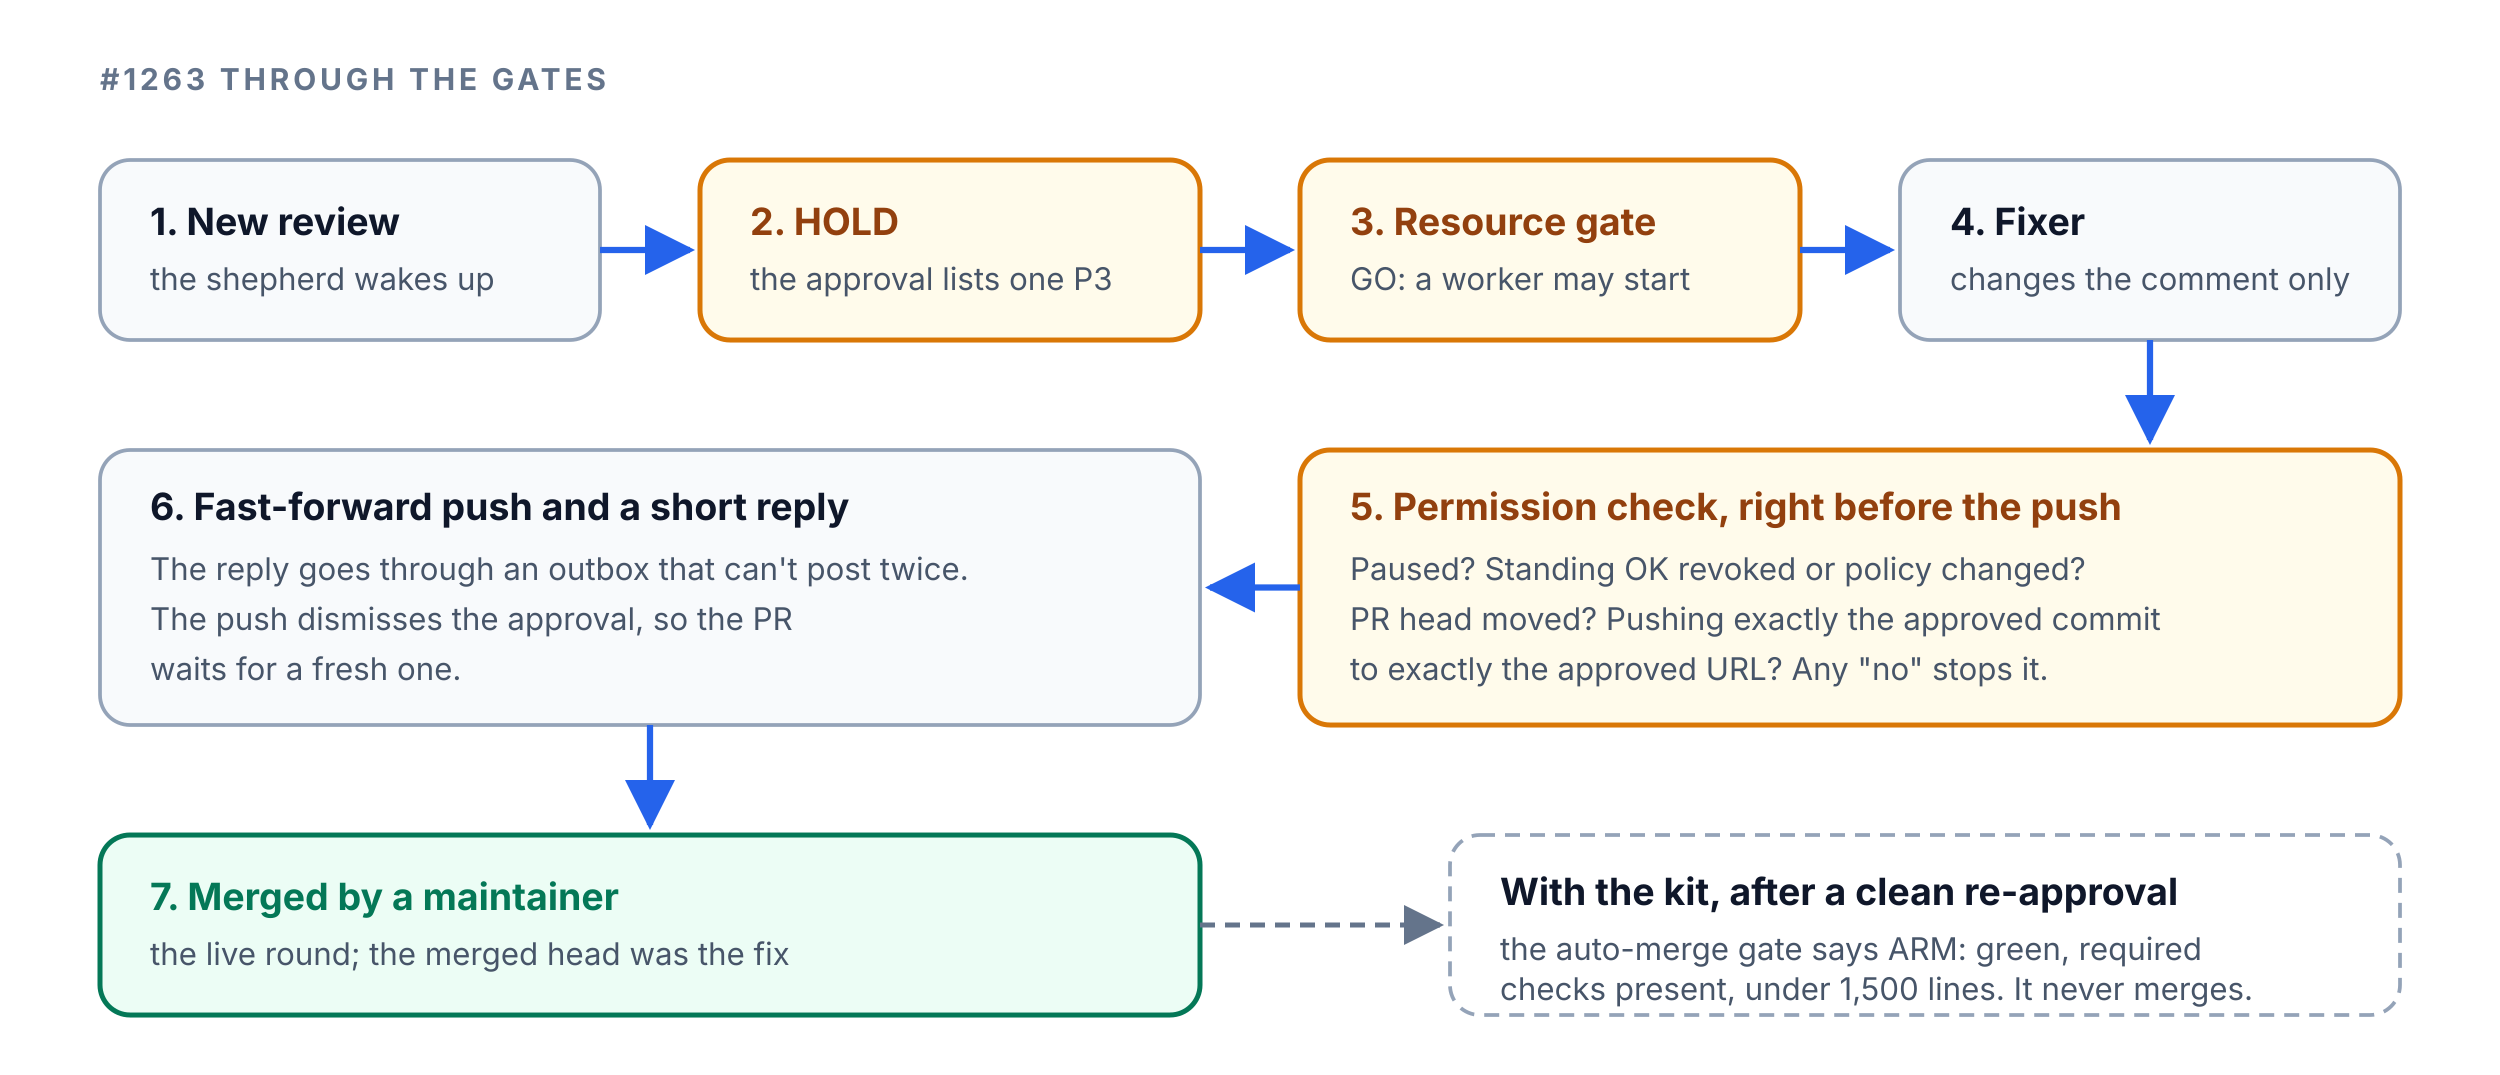
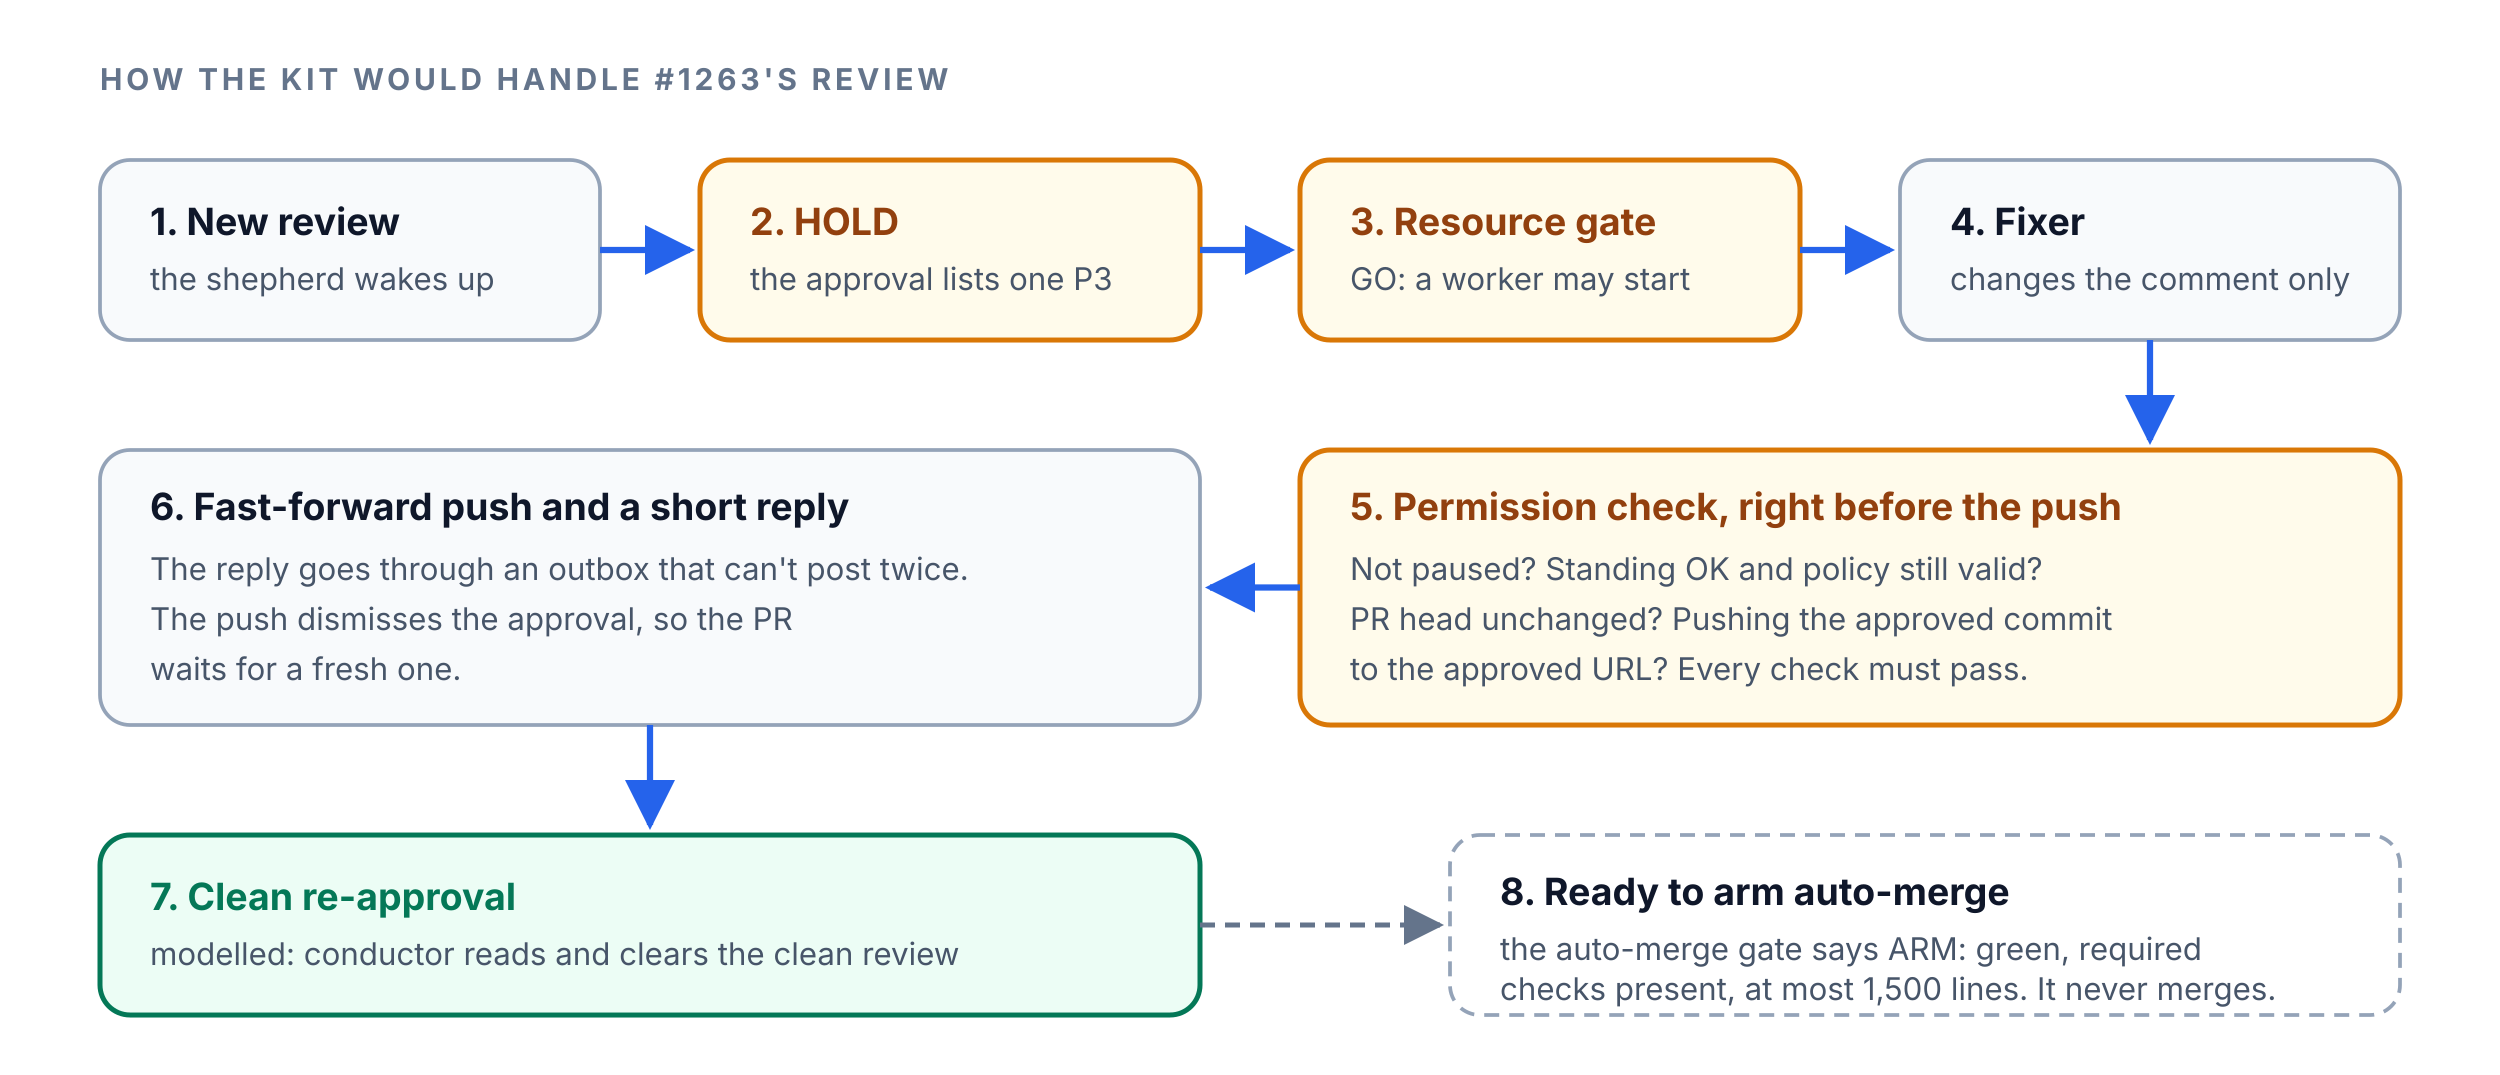
<svg xmlns="http://www.w3.org/2000/svg" width="1000" height="430" viewBox="0 0 1000 430" role="img" aria-labelledby="title desc">
  <defs>
    <marker id="arrow" viewBox="0 0 10 10" refX="9" refY="5" markerWidth="8" markerHeight="8" orient="auto">
      <path d="M0 0L10 5L0 10Z" fill="#2563eb" />
    </marker>
    <marker id="arrow-grey" viewBox="0 0 10 10" refX="9" refY="5" markerWidth="8" markerHeight="8" orient="auto">
      <path d="M0 0L10 5L0 10Z" fill="#64748b" />
    </marker>
    <style>
      text { font-family: -apple-system, BlinkMacSystemFont, "Segoe UI", sans-serif; }
      .eyebrow { font-size: 12px; font-weight: 700; letter-spacing: 1.5px; fill: #64748b; }
      .step { font-size: 15px; font-weight: 700; fill: #0f172a; }
      .copy { font-size: 12.5px; fill: #475569; }
      .gate { font-size: 15px; font-weight: 700; fill: #92400e; }
      .done { font-size: 15px; font-weight: 700; fill: #047857; }
    </style>
  </defs>
  <rect width="1000" height="430" fill="#ffffff" />
-   <text class="eyebrow" x="40" y="36">#1263 THROUGH THE GATES</text>
+   <text class="eyebrow" x="40" y="36">HOW THE KIT WOULD HANDLE #1263'S REVIEW</text>
  <rect x="40" y="64" width="200" height="72" rx="12" fill="#f8fafc" stroke="#94a3b8" stroke-width="1.5" />
  <text class="step" x="60" y="94">1. New review</text>
  <text class="copy" x="60" y="116">the shepherd wakes up</text>
  <rect x="280" y="64" width="200" height="72" rx="12" fill="#fffbeb" stroke="#d97706" stroke-width="2" />
  <text class="gate" x="300" y="94">2. HOLD</text>
  <text class="copy" x="300" y="116">the approval lists one P3</text>
  <rect x="520" y="64" width="200" height="72" rx="12" fill="#fffbeb" stroke="#d97706" stroke-width="2" />
  <text class="gate" x="540" y="94">3. Resource gate</text>
  <text class="copy" x="540" y="116">GO: a worker may start</text>
  <rect x="760" y="64" width="200" height="72" rx="12" fill="#f8fafc" stroke="#94a3b8" stroke-width="1.5" />
  <text class="step" x="780" y="94">4. Fixer</text>
  <text class="copy" x="780" y="116">changes the comment only</text>
  <path d="M240 100H276" fill="none" stroke="#2563eb" stroke-width="2.5" marker-end="url(#arrow)" />
  <path d="M480 100H516" fill="none" stroke="#2563eb" stroke-width="2.5" marker-end="url(#arrow)" />
  <path d="M720 100H756" fill="none" stroke="#2563eb" stroke-width="2.5" marker-end="url(#arrow)" />
  <path d="M860 136V176" fill="none" stroke="#2563eb" stroke-width="2.5" marker-end="url(#arrow)" />
  <rect x="520" y="180" width="440" height="110" rx="12" fill="#fffbeb" stroke="#d97706" stroke-width="2" />
  <text class="gate" x="540" y="208">5. Permission check, right before the push</text>
-   <text class="copy" x="540" y="232">Paused? Standing OK revoked or policy changed?</text>
-   <text class="copy" x="540" y="252">PR head moved? Pushing exactly the approved commit</text>
-   <text class="copy" x="540" y="272">to exactly the approved URL? Any "no" stops it.</text>
+   <text class="copy" x="540" y="232">Not paused? Standing OK and policy still valid?</text>
+   <text class="copy" x="540" y="252">PR head unchanged? Pushing the approved commit</text>
+   <text class="copy" x="540" y="272">to the approved URL? Every check must pass.</text>
  <path d="M520 235H484" fill="none" stroke="#2563eb" stroke-width="2.5" marker-end="url(#arrow)" />
  <rect x="40" y="180" width="440" height="110" rx="12" fill="#f8fafc" stroke="#94a3b8" stroke-width="1.5" />
  <text class="step" x="60" y="208">6. Fast-forward push and a short reply</text>
  <text class="copy" x="60" y="232">The reply goes through an outbox that can't post twice.</text>
  <text class="copy" x="60" y="252">The push dismisses the approval, so the PR</text>
  <text class="copy" x="60" y="272">waits for a fresh one.</text>
  <path d="M260 290V330" fill="none" stroke="#2563eb" stroke-width="2.5" marker-end="url(#arrow)" />
  <rect x="40" y="334" width="440" height="72" rx="12" fill="#ecfdf5" stroke="#047857" stroke-width="2" />
-   <text class="done" x="60" y="364">7. Merged by a maintainer</text>
-   <text class="copy" x="60" y="386">the live round; the merged head was the fix</text>
+   <text class="done" x="60" y="364">7. Clean re-approval</text>
+   <text class="copy" x="60" y="386">modelled: conductor reads and clears the clean review</text>
  <path d="M480 370H576" fill="none" stroke="#64748b" stroke-width="2" stroke-dasharray="6 4" marker-end="url(#arrow-grey)" />
  <rect x="580" y="334" width="380" height="72" rx="12" fill="#ffffff" stroke="#94a3b8" stroke-width="1.5" stroke-dasharray="6 4" />
-   <text class="step" x="600" y="362">With the kit, after a clean re-approval</text>
+   <text class="step" x="600" y="362">8. Ready to arm auto-merge</text>
  <text class="copy" x="600" y="384">the auto-merge gate says ARM: green, required</text>
-   <text class="copy" x="600" y="400">checks present, under 1,500 lines. It never merges.</text>
+   <text class="copy" x="600" y="400">checks present, at most 1,500 lines. It never merges.</text>
</svg>
